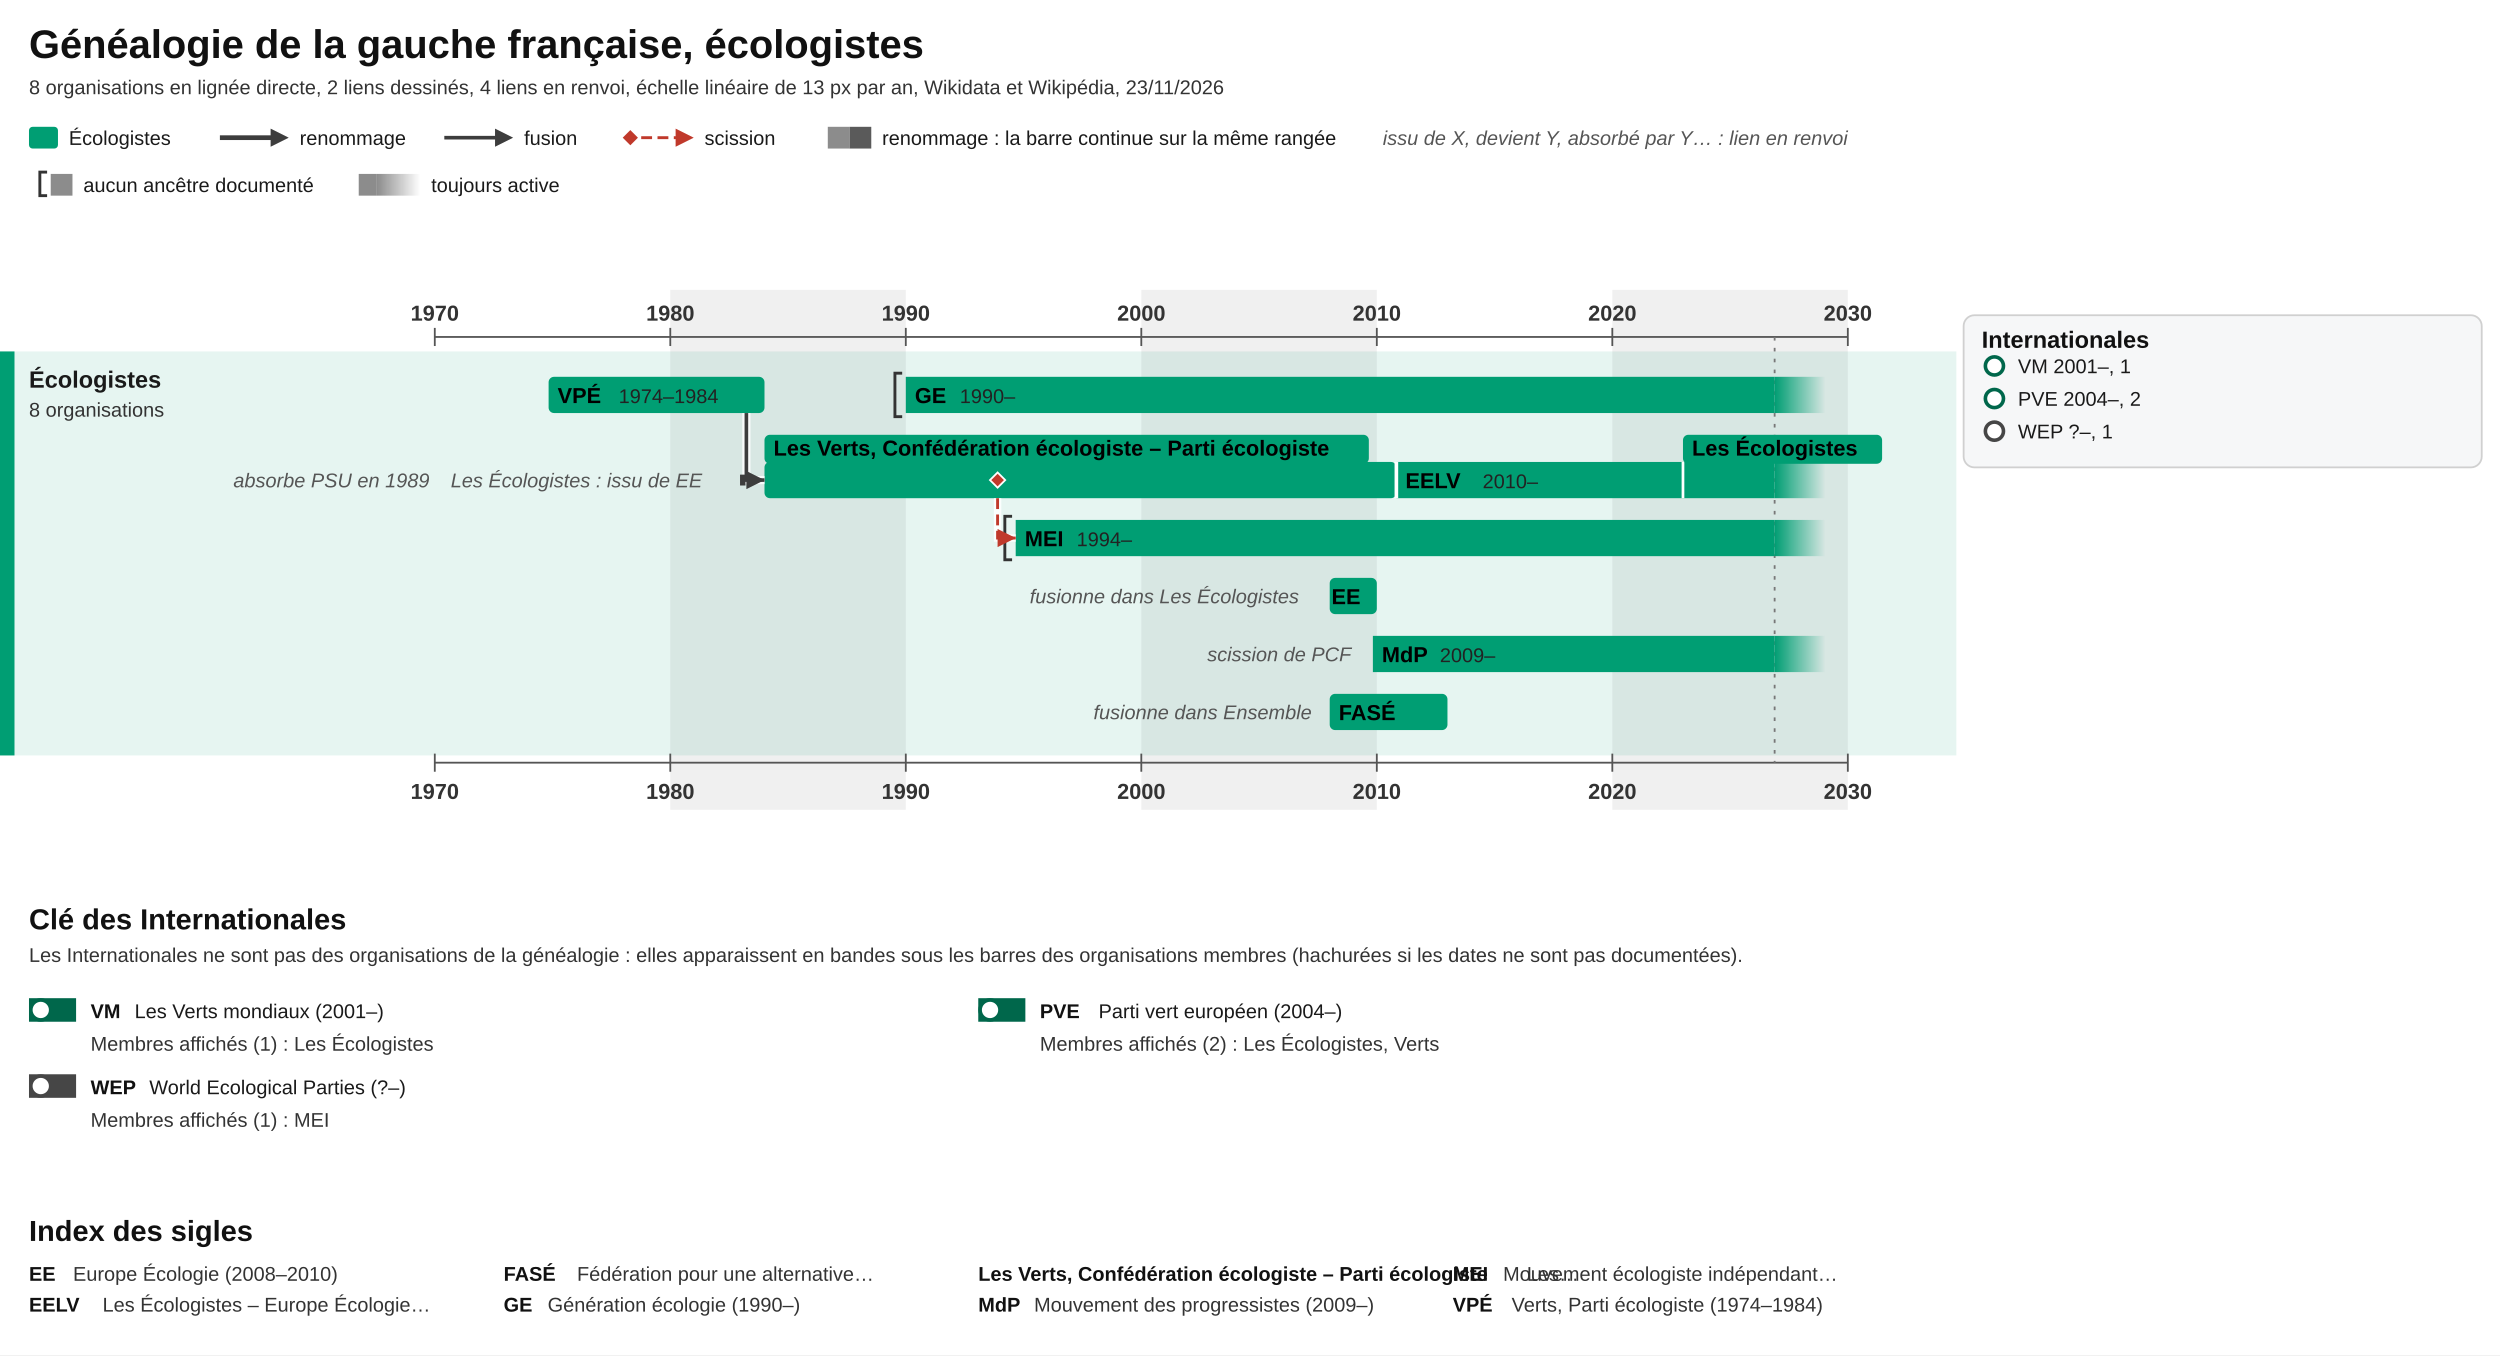
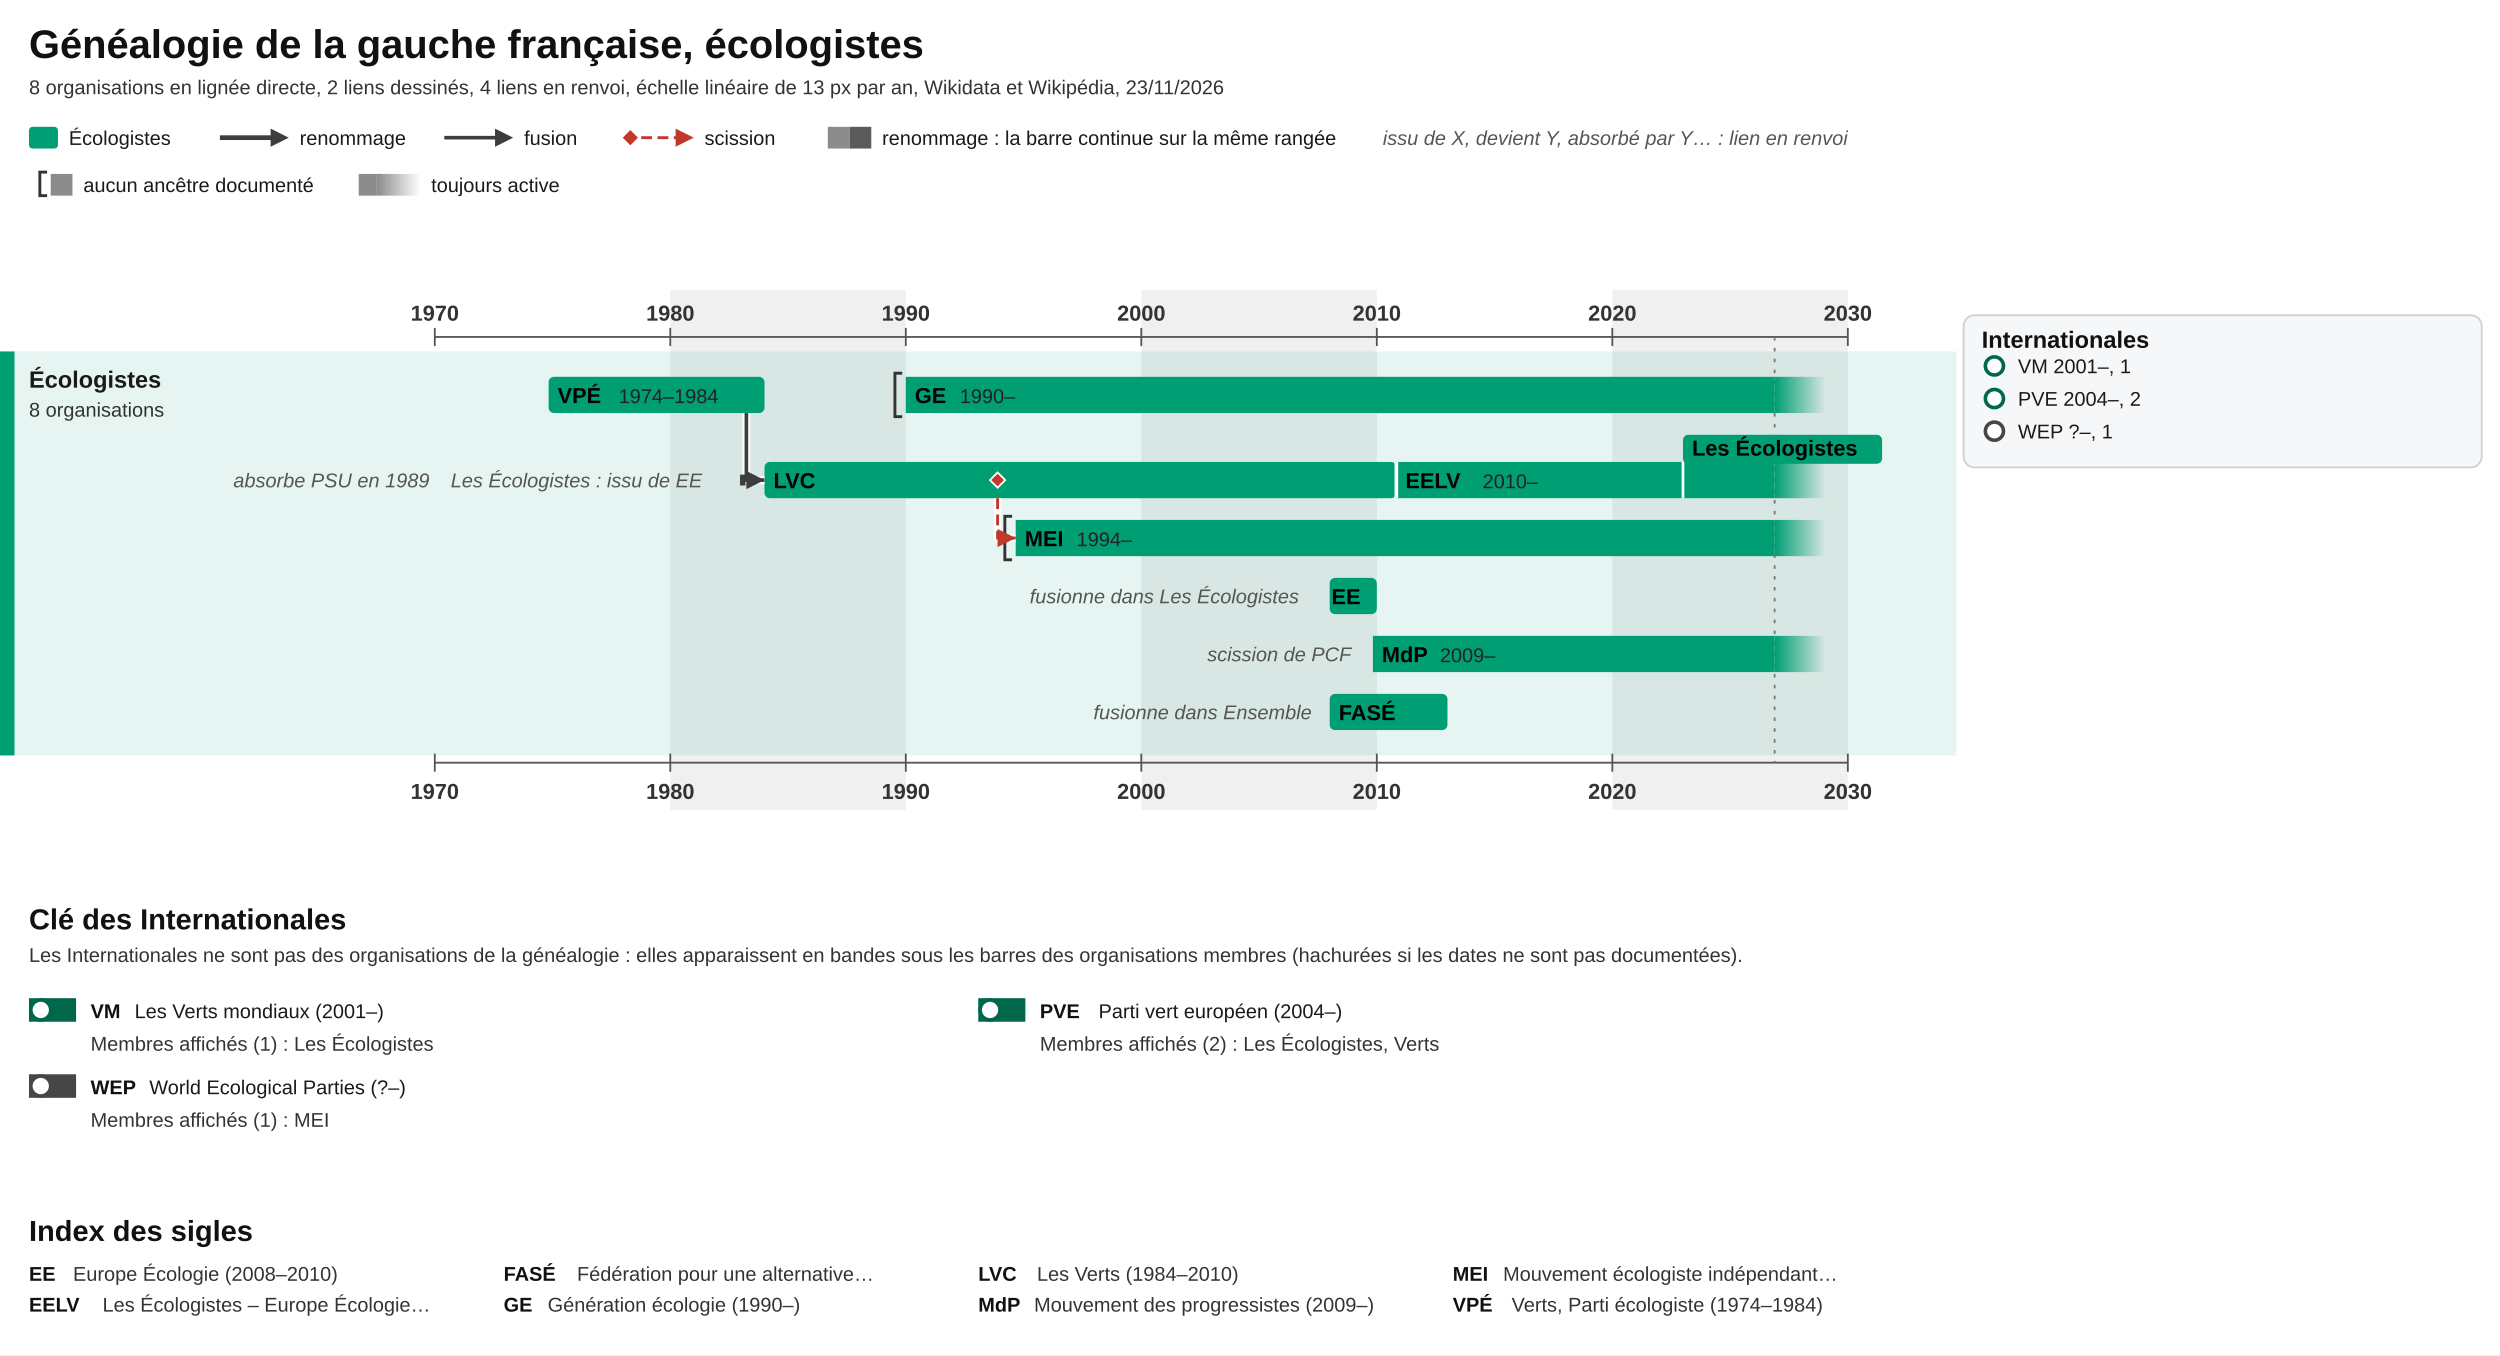
<svg xmlns="http://www.w3.org/2000/svg" id="arbre" width="1380" height="748" viewBox="0 0 1380 748" data-x0="240" data-t0="1970" data-ppa="13.0" data-aujourdhui="2026.8936" data-min-w="6" data-seuil-annees="40" data-seuil-voies="2" data-seuil-rangs="6" data-cassure="" data-cassure-px="44" data-degrade="28" data-n-barres="8" data-vue-famille="oui" font-family="Arial, Helvetica, sans-serif">
  <defs>
    <linearGradient id="g-009E73">
      <stop offset="0" stop-color="#009E73" />
      <stop offset="1" stop-color="#009E73" stop-opacity="0" />
    </linearGradient>
    <linearGradient id="g-8C8C8C">
      <stop offset="0" stop-color="#8C8C8C" />
      <stop offset="1" stop-color="#8C8C8C" stop-opacity="0" />
    </linearGradient>
    <pattern id="h-332288" width="6" height="6" patternUnits="userSpaceOnUse" patternTransform="rotate(45)">
      <rect width="6" height="6" fill="#FFFFFF" />
      <rect width="3" height="6" fill="#332288" />
    </pattern>
  </defs>
  <rect width="1380" height="748" fill="#FFFFFF" />
  <g class="voie" data-voie="0" data-cle="écologistes">
    <rect class="fond-voie" x="0" y="194.0" width="1079.9" height="223.0" fill="#E6F5F1" />
    <rect class="bord-voie" x="0" y="194.0" width="8" height="223.0" fill="#009E73" />
    <text x="16.0" y="214.0" font-size="13" font-family="Arial, Helvetica, sans-serif" font-weight="bold" fill="#1A1A1A" text-anchor="start" class="voie-t">Écologistes</text>
    <text x="16.0" y="230.0" font-size="11" font-family="Arial, Helvetica, sans-serif" fill="#333333" text-anchor="start" class="voie-t">8 organisations</text>
  </g>
  <rect class="bande-decennie" x="370.0" y="160.0" width="130.0" height="287.0" fill="#000000" fill-opacity="0.06" />
  <rect class="bande-decennie" x="630.0" y="160.0" width="130.0" height="287.0" fill="#000000" fill-opacity="0.06" />
  <rect class="bande-decennie" x="890.0" y="160.0" width="130.0" height="287.0" fill="#000000" fill-opacity="0.06" />
  <g class="axe-haut">
    <line x1="240.0" x2="1020.0" y1="186.0" y2="186.0" stroke="#555555" />
    <line x1="240.0" x2="240.0" y1="181.0" y2="191.0" stroke="#555555" />
    <text x="240.0" y="177.0" font-size="12" font-family="Arial, Helvetica, sans-serif" font-weight="bold" fill="#333333" text-anchor="middle" class="axe-t">1970</text>
    <line x1="370.0" x2="370.0" y1="181.0" y2="191.0" stroke="#555555" />
    <text x="370.0" y="177.0" font-size="12" font-family="Arial, Helvetica, sans-serif" font-weight="bold" fill="#333333" text-anchor="middle" class="axe-t">1980</text>
    <line x1="500.0" x2="500.0" y1="181.0" y2="191.0" stroke="#555555" />
    <text x="500.0" y="177.0" font-size="12" font-family="Arial, Helvetica, sans-serif" font-weight="bold" fill="#333333" text-anchor="middle" class="axe-t">1990</text>
    <line x1="630.0" x2="630.0" y1="181.0" y2="191.0" stroke="#555555" />
    <text x="630.0" y="177.0" font-size="12" font-family="Arial, Helvetica, sans-serif" font-weight="bold" fill="#333333" text-anchor="middle" class="axe-t">2000</text>
    <line x1="760.0" x2="760.0" y1="181.0" y2="191.0" stroke="#555555" />
    <text x="760.0" y="177.0" font-size="12" font-family="Arial, Helvetica, sans-serif" font-weight="bold" fill="#333333" text-anchor="middle" class="axe-t">2010</text>
    <line x1="890.0" x2="890.0" y1="181.0" y2="191.0" stroke="#555555" />
    <text x="890.0" y="177.0" font-size="12" font-family="Arial, Helvetica, sans-serif" font-weight="bold" fill="#333333" text-anchor="middle" class="axe-t">2020</text>
    <line x1="1020.0" x2="1020.0" y1="181.0" y2="191.0" stroke="#555555" />
    <text x="1020.0" y="177.0" font-size="12" font-family="Arial, Helvetica, sans-serif" font-weight="bold" fill="#333333" text-anchor="middle" class="axe-t">2030</text>
  </g>
  <g class="axe-bas">
    <line x1="240.0" x2="1020.0" y1="421.0" y2="421.0" stroke="#555555" />
    <line x1="240.0" x2="240.0" y1="416.0" y2="426.0" stroke="#555555" />
    <text x="240.0" y="441.0" font-size="12" font-family="Arial, Helvetica, sans-serif" font-weight="bold" fill="#333333" text-anchor="middle" class="axe-t">1970</text>
    <line x1="370.0" x2="370.0" y1="416.0" y2="426.0" stroke="#555555" />
    <text x="370.0" y="441.0" font-size="12" font-family="Arial, Helvetica, sans-serif" font-weight="bold" fill="#333333" text-anchor="middle" class="axe-t">1980</text>
    <line x1="500.0" x2="500.0" y1="416.0" y2="426.0" stroke="#555555" />
    <text x="500.0" y="441.0" font-size="12" font-family="Arial, Helvetica, sans-serif" font-weight="bold" fill="#333333" text-anchor="middle" class="axe-t">1990</text>
    <line x1="630.0" x2="630.0" y1="416.0" y2="426.0" stroke="#555555" />
    <text x="630.0" y="441.0" font-size="12" font-family="Arial, Helvetica, sans-serif" font-weight="bold" fill="#333333" text-anchor="middle" class="axe-t">2000</text>
    <line x1="760.0" x2="760.0" y1="416.0" y2="426.0" stroke="#555555" />
    <text x="760.0" y="441.0" font-size="12" font-family="Arial, Helvetica, sans-serif" font-weight="bold" fill="#333333" text-anchor="middle" class="axe-t">2010</text>
    <line x1="890.0" x2="890.0" y1="416.0" y2="426.0" stroke="#555555" />
    <text x="890.0" y="441.0" font-size="12" font-family="Arial, Helvetica, sans-serif" font-weight="bold" fill="#333333" text-anchor="middle" class="axe-t">2020</text>
    <line x1="1020.0" x2="1020.0" y1="416.0" y2="426.0" stroke="#555555" />
    <text x="1020.0" y="441.0" font-size="12" font-family="Arial, Helvetica, sans-serif" font-weight="bold" fill="#333333" text-anchor="middle" class="axe-t">2030</text>
  </g>
  <line x1="979.6" x2="979.6" y1="186.0" y2="421.0" stroke="#777777" stroke-dasharray="2 4" />
  <g class="contenu-voie" data-voie="0">
    <g class="org" data-id="Q60847228" data-intl="" data-recherche="vpe verts, parti ecologiste">
      <rect class="barre" data-id="Q60847228" data-debut="1974.8333" data-fin="1984.0000" data-statut="fin_connue" data-majeure="" x="302.83" y="208.00" width="119.17" height="20" rx="3" fill="#009E73" />
    </g>
    <g class="org" data-id="Q1153753" data-intl="" data-recherche="ge generation ecologie">
      <rect class="barre" data-id="Q1153753" data-debut="1990.0000" data-fin="actif" data-statut="actif_valide" data-majeure="oui" x="500.00" y="208.00" width="479.62" height="20" rx="0" fill="#009E73" />
      <path class="sans-ancetre" d="M498.00 206.00 H494.00 V230.00 H498.00" stroke="#333333" stroke-width="1.6" fill="none" />
      <rect class="fin-ouverte" x="979.62" y="208.00" width="28.00" height="20" fill="url(#g-009E73)" />
    </g>
    <g class="org" data-id="Q743390" data-intl="Q950179" data-recherche="verts les verts">
      <rect class="barre" data-id="Q743390" data-debut="1984.0000" data-fin="2010.8333" data-statut="fin_connue" data-majeure="oui" x="422.00" y="255.00" width="348.83" height="20" rx="3" fill="#009E73" />
    </g>
    <g class="org" data-id="Q613786" data-intl="Q384069 Q950179" data-recherche="les ecologistes les ecologistes – europe ecologie les verts">
      <rect class="barre" data-id="Q613786" data-debut="2010.8333" data-fin="actif" data-statut="actif_valide" data-majeure="oui" x="770.83" y="255.00" width="208.78" height="20" rx="0" fill="#009E73" />
      <rect class="fin-ouverte" x="979.62" y="255.00" width="28.00" height="20" fill="url(#g-009E73)" />
    </g>
    <g class="org" data-id="Q1156061" data-intl="Q2593657" data-recherche="mei mouvement ecologiste independant">
      <rect class="barre" data-id="Q1156061" data-debut="1994.6667" data-fin="actif" data-statut="actif_valide" data-majeure="oui" x="560.67" y="287.00" width="418.95" height="20" rx="0" fill="#009E73" />
      <path class="sans-ancetre" d="M558.67 285.00 H554.67 V309.00 H558.67" stroke="#333333" stroke-width="1.6" fill="none" />
      <rect class="fin-ouverte" x="979.62" y="287.00" width="28.00" height="20" fill="url(#g-009E73)" />
    </g>
    <g class="org" data-id="Q557045" data-intl="" data-recherche="ee europe ecologie">
      <rect class="barre" data-id="Q557045" data-debut="2008.0000" data-fin="2010.0000" data-statut="fin_connue" data-majeure="" x="734.00" y="319.00" width="26.00" height="20" rx="3" fill="#009E73" />
    </g>
    <g class="org" data-id="Q3326849" data-intl="" data-recherche="mdp mouvement des progressistes">
      <rect class="barre" data-id="Q3326849" data-debut="2009.8333" data-fin="actif" data-statut="actif_valide" data-majeure="oui" x="757.83" y="351.00" width="221.78" height="20" rx="0" fill="#009E73" />
      <rect class="fin-ouverte" x="979.62" y="351.00" width="28.00" height="20" fill="url(#g-009E73)" />
    </g>
    <g class="org" data-id="Q3092109" data-intl="" data-recherche="fase federation pour une alternative sociale et ecologique">
      <rect class="barre" data-id="Q3092109" data-debut="2008.0000" data-fin="2013.0000" data-statut="fin_connue" data-majeure="" x="734.00" y="383.00" width="65.00" height="20" rx="3" fill="#009E73" />
    </g>
  </g>
  <g class="liens">
-     <g class="lien" data-a="Q60847228" data-b="Q743390" data-rel="fusion" data-annees="0.77" data-voies="0" data-rangs="1" data-majeur="" data-suite="" data-va="0" data-vb="0">
+     <g class="lien" data-a="Q60847228" data-b="Q743390" data-rel="fusion" data-annees="0.77" data-voies="0" data-rangs="1" data-majeur="" data-suite="" data-va="0" data-vb="0" data-tolere="">
      <path class="halo geo" d="M412.00 228.00 L412.00 265.00 L422.00 265.00" data-geo="[[412.0, 228.0, 0], [412.0, 265.0, 0], [422.0, 265.0, 0]]" fill="none" stroke="#FFFFFF" stroke-width="4.5" stroke-opacity="0.85" />
      <path class="trait geo" d="M412.00 228.00 L412.00 265.00 L422.00 265.00" data-geo="[[412.0, 228.0, 0], [412.0, 265.0, 0], [422.0, 265.0, 0]]" fill="none" stroke="#3D3D3D" stroke-width="2.0" />
      <polygon class="fleche geo" data-geo="[[422.0, 265.0, 0], [412.0, 260.0, 0], [412.0, 270.0, 0]]" points="422.00,265.00 412.00,260.00 412.00,270.00" fill="#3D3D3D" />
    </g>
-     <g class="lien" data-a="Q743390" data-b="Q1156061" data-rel="scission" data-annees="0.77" data-voies="0" data-rangs="1" data-majeur="" data-suite="" data-va="0" data-vb="0">
+     <g class="lien" data-a="Q743390" data-b="Q1156061" data-rel="scission" data-annees="0.77" data-voies="0" data-rangs="1" data-majeur="" data-suite="" data-va="0" data-vb="0" data-tolere="">
      <path class="halo geo" d="M550.67 275.00 L550.67 297.00 L560.67 297.00" data-geo="[[550.67, 275.0, 0], [550.67, 297.0, 0], [560.67, 297.0, 0]]" fill="none" stroke="#FFFFFF" stroke-width="4.1" stroke-opacity="0.85" />
      <path class="trait geo" d="M550.67 275.00 L550.67 297.00 L560.67 297.00" data-geo="[[550.67, 275.0, 0], [550.67, 297.0, 0], [560.67, 297.0, 0]]" fill="none" stroke="#C0392B" stroke-width="1.6" stroke-dasharray="6 3" />
      <polygon class="fleche geo" data-geo="[[560.67, 297.0, 0], [550.67, 292.0, 0], [550.67, 302.0, 0]]" points="560.67,297.00 550.67,292.00 550.67,302.00" fill="#C0392B" />
      <polygon class="marque-scission geo" points="550.67,260.80 554.87,265.00 550.67,269.20 546.47,265.00" fill="#C0392B" stroke="#FFFFFF" stroke-width="1" data-geo="[[550.67,260.80,0],[554.87,265.00,0],[550.67,269.20,0],[546.47,265.00,0]]" data-voie="0" />
    </g>
    <g class="marque-fusion" data-b="Q743390">
      <path class="geo" data-geo="[[410.0, 262.0, 0], [410.0, 268.0, 0]]" d="M410.00 262.00 L410.00 268.00" stroke="#3D3D3D" stroke-width="3" />
    </g>
  </g>
  <g class="contenu-voie" data-voie="0">
    <g class="org org-haut" data-id="Q60847228" data-intl="" data-recherche="vpe verts, parti ecologiste">
      <rect class="tag" data-id="Q60847228" data-dedans="oui" data-onglet="" x="302.83" y="208.00" width="119.17" height="20" fill="none" data-bbox="302.83,208.00,119.17,20" />
      <text x="307.8" y="222.5" font-size="12" font-family="Arial, Helvetica, sans-serif" font-weight="bold" fill="#000000" text-anchor="start" class="tag-t" data-org="Q60847228" data-bbox="307.83,211.50,28.64,13">VPÉ</text>
      <text x="341.5" y="222.5" font-size="11" font-family="Arial, Helvetica, sans-serif" fill="#222222" text-anchor="start" class="tag-t" data-org="Q60847228" data-bbox="341.47,212.50,59.20,12">1974–1984</text>
    </g>
    <g class="org org-haut" data-id="Q1153753" data-intl="" data-recherche="ge generation ecologie">
      <rect class="tag" data-id="Q1153753" data-dedans="oui" data-onglet="" x="500.00" y="208.00" width="479.62" height="20" fill="none" data-bbox="500.00,208.00,479.62,20" />
      <text x="505.0" y="222.5" font-size="12" font-family="Arial, Helvetica, sans-serif" font-weight="bold" fill="#000000" text-anchor="start" class="tag-t" data-org="Q1153753" data-bbox="505.00,211.50,19.76,13">GE</text>
      <text x="529.8" y="222.5" font-size="11" font-family="Arial, Helvetica, sans-serif" fill="#222222" text-anchor="start" class="tag-t" data-org="Q1153753" data-bbox="529.76,212.50,33.68,12">1990–</text>
    </g>
    <g class="org org-haut" data-id="Q743390" data-intl="Q950179" data-recherche="verts les verts">
-       <rect class="tag-fond onglet" x="422.00" y="240.00" width="333.60" height="16" rx="3" fill="#009E73" />
-       <rect class="tag" data-id="Q743390" data-dedans="" data-onglet="oui" x="422.00" y="240.00" width="333.60" height="15" fill="none" data-bbox="422.00,240.00,333.60,15" />
-       <text x="427.0" y="251.5" font-size="12" font-family="Arial, Helvetica, sans-serif" font-weight="bold" fill="#000000" text-anchor="start" class="tag-t" data-org="Q743390" data-bbox="427.00,240.50,323.60,13">Les Verts, Confédération écologiste – Parti écologiste</text>
+       <rect class="tag" data-id="Q743390" data-dedans="oui" data-onglet="" x="422.00" y="255.00" width="348.83" height="20" fill="none" data-bbox="422.00,255.00,348.83,20" />
+       <text x="427.0" y="269.5" font-size="12" font-family="Arial, Helvetica, sans-serif" font-weight="bold" fill="#000000" text-anchor="start" class="tag-t" data-org="Q743390" data-bbox="427.00,258.50,28.64,13">LVC</text>
      <text x="128.8" y="269.0" font-size="11" font-family="Arial, Helvetica, sans-serif" font-style="italic" fill="#555555" class="renvoi" data-org="Q743390" data-a="Q862828" data-b="Q743390" data-bbox="128.78,258.00,113.98,13">absorbe PSU en 1989</text>
      <text x="248.8" y="269.0" font-size="11" font-family="Arial, Helvetica, sans-serif" font-style="italic" fill="#555555" class="renvoi" data-org="Q743390" data-a="Q557045" data-b="Q613786" data-bbox="248.76,258.00,154.24,13">Les Écologistes : issu de EE</text>
    </g>
    <g class="org org-haut" data-id="Q613786" data-intl="Q384069 Q950179" data-recherche="les ecologistes les ecologistes – europe ecologie les verts">
      <rect class="tag" data-id="Q613786" data-dedans="oui" data-onglet="" x="770.83" y="255.00" width="208.78" height="20" fill="none" data-bbox="770.83,255.00,208.78,20" />
      <text x="775.8" y="269.5" font-size="12" font-family="Arial, Helvetica, sans-serif" font-weight="bold" fill="#000000" text-anchor="start" class="tag-t" data-org="Q613786" data-bbox="775.83,258.50,37.52,13">EELV</text>
      <text x="818.4" y="269.5" font-size="11" font-family="Arial, Helvetica, sans-serif" fill="#222222" text-anchor="start" class="tag-t" data-org="Q613786" data-bbox="818.35,259.50,33.68,12">2010–</text>
      <line class="nom-trait" x1="929.00" x2="929.00" y1="255.00" y2="275.00" stroke="#FFFFFF" stroke-width="1.5" />
      <rect class="tag-fond onglet nom-onglet" x="929.00" y="240.00" width="109.92" height="16" rx="3" fill="#009E73" data-bbox="929.00,240.00,109.92,15" />
      <text x="934.0" y="251.5" font-size="12" font-family="Arial, Helvetica, sans-serif" font-weight="bold" fill="#000000" text-anchor="start" class="nom-t" data-org="Q613786" data-onglet="oui" data-bbox="934.00,241.00,99.92,13">Les Écologistes</text>
    </g>
    <g class="org org-haut" data-id="Q1156061" data-intl="Q2593657" data-recherche="mei mouvement ecologiste independant">
      <rect class="tag" data-id="Q1156061" data-dedans="oui" data-onglet="" x="560.67" y="287.00" width="418.95" height="20" fill="none" data-bbox="560.67,287.00,418.95,20" />
      <text x="565.7" y="301.5" font-size="12" font-family="Arial, Helvetica, sans-serif" font-weight="bold" fill="#000000" text-anchor="start" class="tag-t" data-org="Q1156061" data-bbox="565.67,290.50,23.60,13">MEI</text>
      <text x="594.3" y="301.5" font-size="11" font-family="Arial, Helvetica, sans-serif" fill="#222222" text-anchor="start" class="tag-t" data-org="Q1156061" data-bbox="594.27,291.50,33.68,12">1994–</text>
    </g>
    <g class="org org-haut" data-id="Q557045" data-intl="" data-recherche="ee europe ecologie">
      <rect class="tag" data-id="Q557045" data-dedans="oui" data-onglet="" x="734.00" y="319.00" width="26.00" height="20" fill="none" data-bbox="734.00,319.00,26.00,20" />
      <text x="735.0" y="333.5" font-size="12" font-family="Arial, Helvetica, sans-serif" font-weight="bold" fill="#000000" text-anchor="start" class="tag-t" data-org="Q557045" data-bbox="735.00,322.50,19.76,13">EE</text>
      <text x="568.4" y="333.0" font-size="11" font-family="Arial, Helvetica, sans-serif" font-style="italic" fill="#555555" class="renvoi" data-org="Q557045" data-a="Q557045" data-b="Q613786" data-bbox="568.40,322.00,162.60,13">fusionne dans Les Écologistes</text>
    </g>
    <g class="org org-haut" data-id="Q3326849" data-intl="" data-recherche="mdp mouvement des progressistes">
      <rect class="tag" data-id="Q3326849" data-dedans="oui" data-onglet="" x="757.83" y="351.00" width="221.78" height="20" fill="none" data-bbox="757.83,351.00,221.78,20" />
      <text x="762.8" y="365.5" font-size="12" font-family="Arial, Helvetica, sans-serif" font-weight="bold" fill="#000000" text-anchor="start" class="tag-t" data-org="Q3326849" data-bbox="762.83,354.50,26.96,13">MdP</text>
      <text x="794.8" y="365.5" font-size="11" font-family="Arial, Helvetica, sans-serif" fill="#222222" text-anchor="start" class="tag-t" data-org="Q3326849" data-bbox="794.79,355.50,33.68,12">2009–</text>
      <text x="666.4" y="365.0" font-size="11" font-family="Arial, Helvetica, sans-serif" font-style="italic" fill="#555555" class="renvoi" data-org="Q3326849" data-a="Q192821" data-b="Q3326849" data-bbox="666.37,354.00,88.46,13">scission de PCF</text>
    </g>
    <g class="org org-haut" data-id="Q3092109" data-intl="" data-recherche="fase federation pour une alternative sociale et ecologique">
      <rect class="tag" data-id="Q3092109" data-dedans="oui" data-onglet="" x="734.00" y="383.00" width="65.00" height="20" fill="none" data-bbox="734.00,383.00,65.00,20" />
      <text x="739.0" y="397.5" font-size="12" font-family="Arial, Helvetica, sans-serif" font-weight="bold" fill="#000000" text-anchor="start" class="tag-t" data-org="Q3092109" data-bbox="739.00,386.50,37.52,13">FASÉ</text>
      <text x="603.6" y="397.0" font-size="11" font-family="Arial, Helvetica, sans-serif" font-style="italic" fill="#555555" class="renvoi" data-org="Q3092109" data-a="Q3092109" data-b="Q15985232" data-bbox="603.60,386.00,127.40,13">fusionne dans Ensemble</text>
    </g>
    <g class="continuation" data-a="Q743390" data-b="Q613786">
      <line x1="770.8" x2="770.8" y1="255.0" y2="275.0" stroke="#FFFFFF" stroke-width="2" />
    </g>
  </g>
  <g class="cle-compacte">
    <rect x="1083.92" y="174" width="286" height="84" rx="6" fill="#F6F7F8" stroke="#D0D0D0" />
    <text x="1093.9" y="192.0" font-size="13" font-family="Arial, Helvetica, sans-serif" font-weight="bold" fill="#111111" text-anchor="start" class="cle-t">Internationales</text>
    <circle class="medaillon" cx="1100.92" cy="202" r="5" fill="#FFFFFF" stroke="#00674B" stroke-width="2" />
    <text x="1113.9" y="206.0" font-size="11" font-family="Arial, Helvetica, sans-serif" fill="#1A1A1A" text-anchor="start" class="cle-t">VM  2001–, 1</text>
    <circle class="medaillon" cx="1100.92" cy="220" r="5" fill="#FFFFFF" stroke="#00674B" stroke-width="2" />
    <text x="1113.9" y="224.0" font-size="11" font-family="Arial, Helvetica, sans-serif" fill="#1A1A1A" text-anchor="start" class="cle-t">PVE  2004–, 2</text>
    <circle class="medaillon" cx="1100.92" cy="238" r="5" fill="#FFFFFF" stroke="#464646" stroke-width="2" />
    <text x="1113.9" y="242.0" font-size="11" font-family="Arial, Helvetica, sans-serif" fill="#1A1A1A" text-anchor="start" class="cle-t">WEP  ?–, 1</text>
  </g>
  <g class="legende">
    <text x="16.0" y="32.0" font-size="22" font-family="Arial, Helvetica, sans-serif" font-weight="bold" fill="#111111" text-anchor="start" class="legende-t">Généalogie de la gauche française, écologistes</text>
    <text x="16.0" y="52.0" font-size="11" font-family="Arial, Helvetica, sans-serif" fill="#333333" text-anchor="start" class="legende-t">8 organisations en lignée directe, 2 liens dessinés, 4 liens en renvoi, échelle linéaire de 13 px par an, Wikidata et Wikipédia, 23/11/2026</text>
    <rect x="16" y="70" width="16" height="12" rx="2" fill="#009E73" />
    <text x="38.0" y="80.0" font-size="11" font-family="Arial, Helvetica, sans-serif" fill="#1A1A1A" text-anchor="start" class="legende-t">Écologistes</text>
    <path d="M121.38 76 H151.38" stroke="#3D3D3D" stroke-width="2.6" fill="none" />
    <polygon points="159.38,76 149.38,71 149.38,81" fill="#3D3D3D" />
    <text x="165.4" y="80.0" font-size="11" font-family="Arial, Helvetica, sans-serif" fill="#1A1A1A" text-anchor="start" class="legende-t">renommage</text>
    <path d="M245.26 76 H275.26" stroke="#3D3D3D" stroke-width="2.0" fill="none" />
    <polygon points="283.26,76 273.26,71 273.26,81" fill="#3D3D3D" />
    <text x="289.3" y="80.0" font-size="11" font-family="Arial, Helvetica, sans-serif" fill="#1A1A1A" text-anchor="start" class="legende-t">fusion</text>
    <path d="M344.94 76 H374.94" stroke="#C0392B" stroke-width="1.6" stroke-dasharray="6 3" fill="none" />
    <polygon points="382.94,76 372.94,71 372.94,81" fill="#C0392B" />
    <polygon points="347.94,71.8 352.14,76 347.94,80.2 343.74,76" fill="#C0392B" />
    <text x="388.9" y="80.0" font-size="11" font-family="Arial, Helvetica, sans-serif" fill="#1A1A1A" text-anchor="start" class="legende-t">scission</text>
    <rect x="456.94" y="70" width="12" height="12" fill="#8C8C8C" />
    <rect x="468.94" y="70" width="12" height="12" fill="#5A5A5A" />
    <text x="486.9" y="80.0" font-size="11" font-family="Arial, Helvetica, sans-serif" fill="#1A1A1A" text-anchor="start" class="legende-t">renommage : la barre continue sur la même rangée</text>
    <text x="763.3" y="80.0" font-size="11" font-family="Arial, Helvetica, sans-serif" font-style="italic" fill="#555555" text-anchor="start" class="legende-t">issu de X, devient Y, absorbé par Y… : lien en renvoi</text>
    <path d="M26 95 H22 V108 H26" stroke="#333333" stroke-width="1.6" fill="none" />
    <rect x="28" y="96" width="12" height="12" fill="#8C8C8C" />
    <text x="46.0" y="106.0" font-size="11" font-family="Arial, Helvetica, sans-serif" fill="#1A1A1A" text-anchor="start" class="legende-t">aucun ancêtre documenté</text>
    <rect x="198.02" y="96" width="10" height="12" fill="#8C8C8C" />
    <rect x="208.02" y="96" width="24" height="12" fill="url(#g-8C8C8C)" />
    <text x="238.0" y="106.0" font-size="11" font-family="Arial, Helvetica, sans-serif" fill="#1A1A1A" text-anchor="start" class="legende-t">toujours active</text>
  </g>
  <g class="cle-internationales" transform="translate(0,483)">
    <text x="16.0" y="30.0" font-size="16" font-family="Arial, Helvetica, sans-serif" font-weight="bold" fill="#111111" text-anchor="start" class="cle-t">Clé des Internationales</text>
    <text x="16.0" y="48.0" font-size="11" font-family="Arial, Helvetica, sans-serif" fill="#333333" text-anchor="start" class="cle-t">Les Internationales ne sont pas des organisations de la généalogie : elles apparaissent en bandes sous les barres des organisations membres (hachurées si les dates ne sont pas documentées).</text>
    <g class="entree-cle" data-intl="Q384069">
      <rect x="16" y="68" width="26" height="13" fill="#00674B" />
      <circle class="medaillon" cx="22.5" cy="74.5" r="5.5" fill="#FFFFFF" stroke="#00674B" stroke-width="2" />
      <text x="50.0" y="79.0" font-size="11" font-family="Arial, Helvetica, sans-serif" font-weight="bold" fill="#111111" text-anchor="start" class="cle-t">VM</text>
      <text x="74.3" y="79.0" font-size="11" font-family="Arial, Helvetica, sans-serif" fill="#1A1A1A" text-anchor="start" class="cle-t">Les Verts mondiaux (2001–)</text>
      <text x="50.0" y="97.0" font-size="11" font-family="Arial, Helvetica, sans-serif" fill="#333333" text-anchor="start" class="cle-t">Membres affichés (1) : Les Écologistes</text>
    </g>
    <g class="entree-cle" data-intl="Q950179">
      <rect x="540" y="68" width="26" height="13" fill="#00674B" />
      <circle class="medaillon" cx="546.5" cy="74.5" r="5.5" fill="#FFFFFF" stroke="#00674B" stroke-width="2" />
      <text x="574.0" y="79.0" font-size="11" font-family="Arial, Helvetica, sans-serif" font-weight="bold" fill="#111111" text-anchor="start" class="cle-t">PVE</text>
      <text x="606.4" y="79.0" font-size="11" font-family="Arial, Helvetica, sans-serif" fill="#1A1A1A" text-anchor="start" class="cle-t">Parti vert européen (2004–)</text>
      <text x="574.0" y="97.0" font-size="11" font-family="Arial, Helvetica, sans-serif" fill="#333333" text-anchor="start" class="cle-t">Membres affichés (2) : Les Écologistes, Verts</text>
    </g>
    <g class="entree-cle" data-intl="Q2593657">
      <rect x="16" y="110" width="26" height="13" fill="#464646" />
      <circle class="medaillon" cx="22.5" cy="116.5" r="5.5" fill="#FFFFFF" stroke="#464646" stroke-width="2" />
      <text x="50.0" y="121.0" font-size="11" font-family="Arial, Helvetica, sans-serif" font-weight="bold" fill="#111111" text-anchor="start" class="cle-t">WEP</text>
      <text x="82.4" y="121.0" font-size="11" font-family="Arial, Helvetica, sans-serif" fill="#1A1A1A" text-anchor="start" class="cle-t">World Ecological Parties (?–)</text>
      <text x="50.0" y="139.0" font-size="11" font-family="Arial, Helvetica, sans-serif" fill="#333333" text-anchor="start" class="cle-t">Membres affichés (1) : MEI</text>
    </g>
  </g>
  <g class="index-sigles" transform="translate(0,655)">
    <text x="16.0" y="30.0" font-size="16" font-family="Arial, Helvetica, sans-serif" font-weight="bold" fill="#111111" text-anchor="start" class="cle-t">Index des sigles</text>
    <text x="16.0" y="52.0" font-size="11" font-family="Arial, Helvetica, sans-serif" font-weight="bold" fill="#111111" text-anchor="start" class="cle-t">EE</text>
    <text x="40.3" y="52.0" font-size="11" font-family="Arial, Helvetica, sans-serif" fill="#333333" text-anchor="start" class="cle-t">Europe Écologie (2008–2010)</text>
    <text x="16.0" y="69.0" font-size="11" font-family="Arial, Helvetica, sans-serif" font-weight="bold" fill="#111111" text-anchor="start" class="cle-t">EELV</text>
    <text x="56.6" y="69.0" font-size="11" font-family="Arial, Helvetica, sans-serif" fill="#333333" text-anchor="start" class="cle-t">Les Écologistes – Europe Écologie…</text>
    <text x="278.0" y="52.0" font-size="11" font-family="Arial, Helvetica, sans-serif" font-weight="bold" fill="#111111" text-anchor="start" class="cle-t">FASÉ</text>
    <text x="318.5" y="52.0" font-size="11" font-family="Arial, Helvetica, sans-serif" fill="#333333" text-anchor="start" class="cle-t">Fédération pour une alternative…</text>
    <text x="278.0" y="69.0" font-size="11" font-family="Arial, Helvetica, sans-serif" font-weight="bold" fill="#111111" text-anchor="start" class="cle-t">GE</text>
    <text x="302.3" y="69.0" font-size="11" font-family="Arial, Helvetica, sans-serif" fill="#333333" text-anchor="start" class="cle-t">Génération écologie (1990–)</text>
-     <text x="540.0" y="52.0" font-size="11" font-family="Arial, Helvetica, sans-serif" font-weight="bold" fill="#111111" text-anchor="start" class="cle-t">Les Verts, Confédération écologiste – Parti écologiste</text>
-     <text x="842.8" y="52.0" font-size="11" font-family="Arial, Helvetica, sans-serif" fill="#333333" text-anchor="start" class="cle-t">Les…</text>
+     <text x="540.0" y="52.0" font-size="11" font-family="Arial, Helvetica, sans-serif" font-weight="bold" fill="#111111" text-anchor="start" class="cle-t">LVC</text>
+     <text x="572.4" y="52.0" font-size="11" font-family="Arial, Helvetica, sans-serif" fill="#333333" text-anchor="start" class="cle-t">Les Verts (1984–2010)</text>
    <text x="540.0" y="69.0" font-size="11" font-family="Arial, Helvetica, sans-serif" font-weight="bold" fill="#111111" text-anchor="start" class="cle-t">MdP</text>
    <text x="570.8" y="69.0" font-size="11" font-family="Arial, Helvetica, sans-serif" fill="#333333" text-anchor="start" class="cle-t">Mouvement des progressistes (2009–)</text>
    <text x="801.9" y="52.0" font-size="11" font-family="Arial, Helvetica, sans-serif" font-weight="bold" fill="#111111" text-anchor="start" class="cle-t">MEI</text>
    <text x="829.7" y="52.0" font-size="11" font-family="Arial, Helvetica, sans-serif" fill="#333333" text-anchor="start" class="cle-t">Mouvement écologiste indépendant…</text>
    <text x="801.9" y="69.0" font-size="11" font-family="Arial, Helvetica, sans-serif" font-weight="bold" fill="#111111" text-anchor="start" class="cle-t">VPÉ</text>
    <text x="834.4" y="69.0" font-size="11" font-family="Arial, Helvetica, sans-serif" fill="#333333" text-anchor="start" class="cle-t">Verts, Parti écologiste (1974–1984)</text>
  </g>
</svg>
